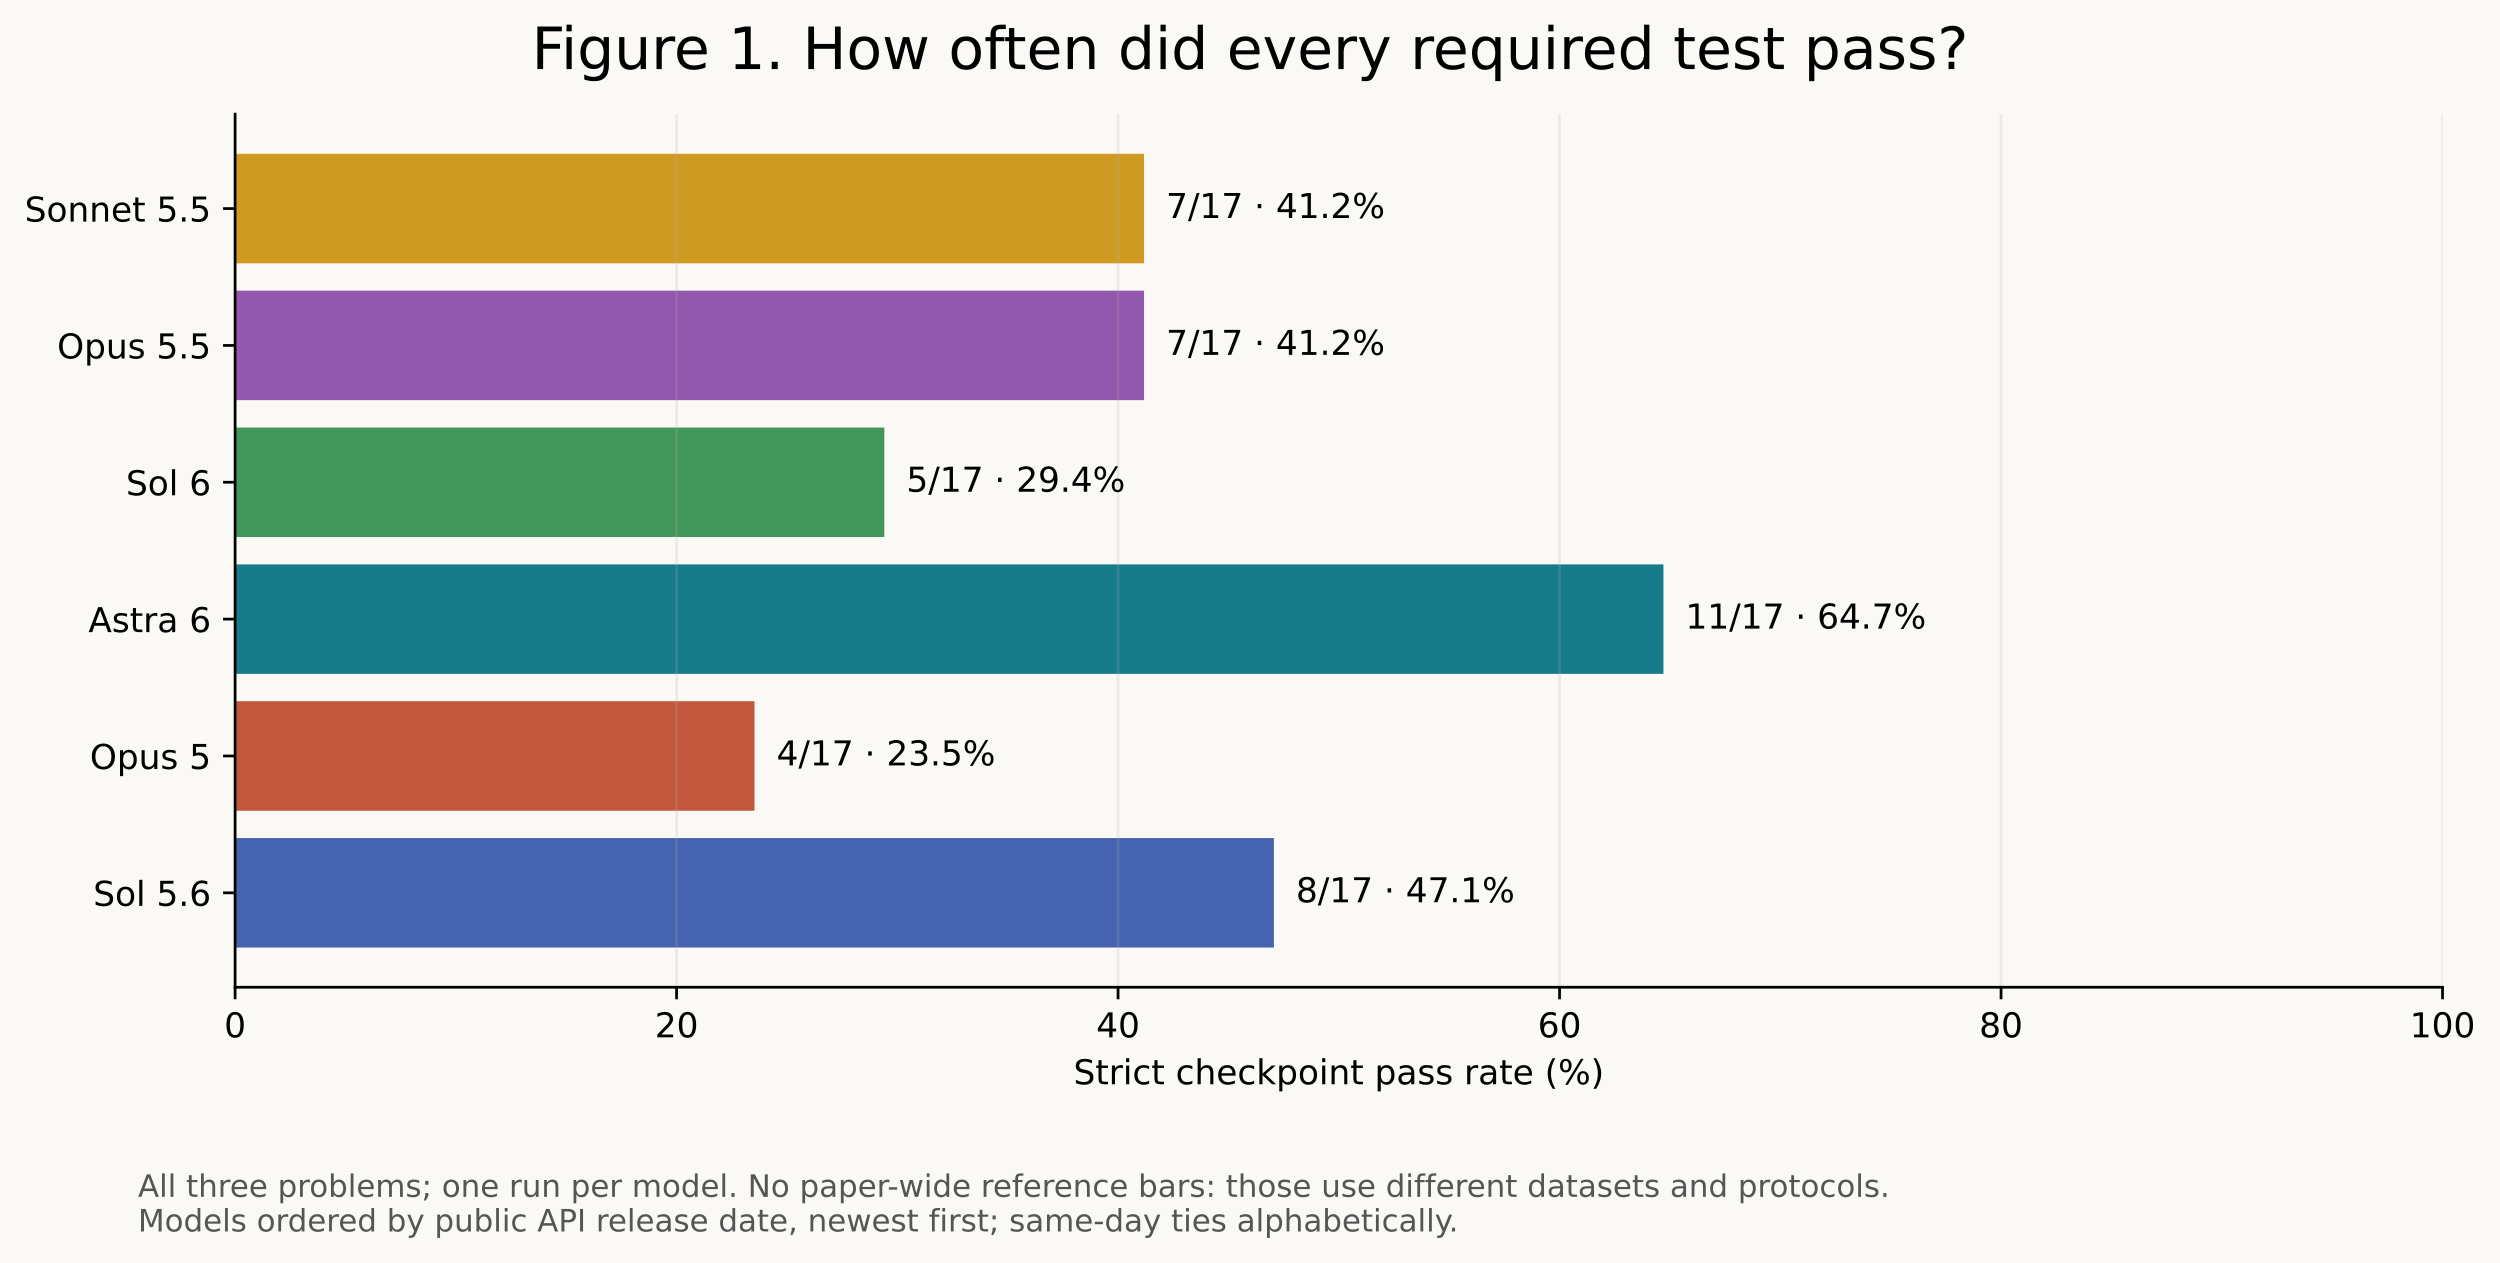
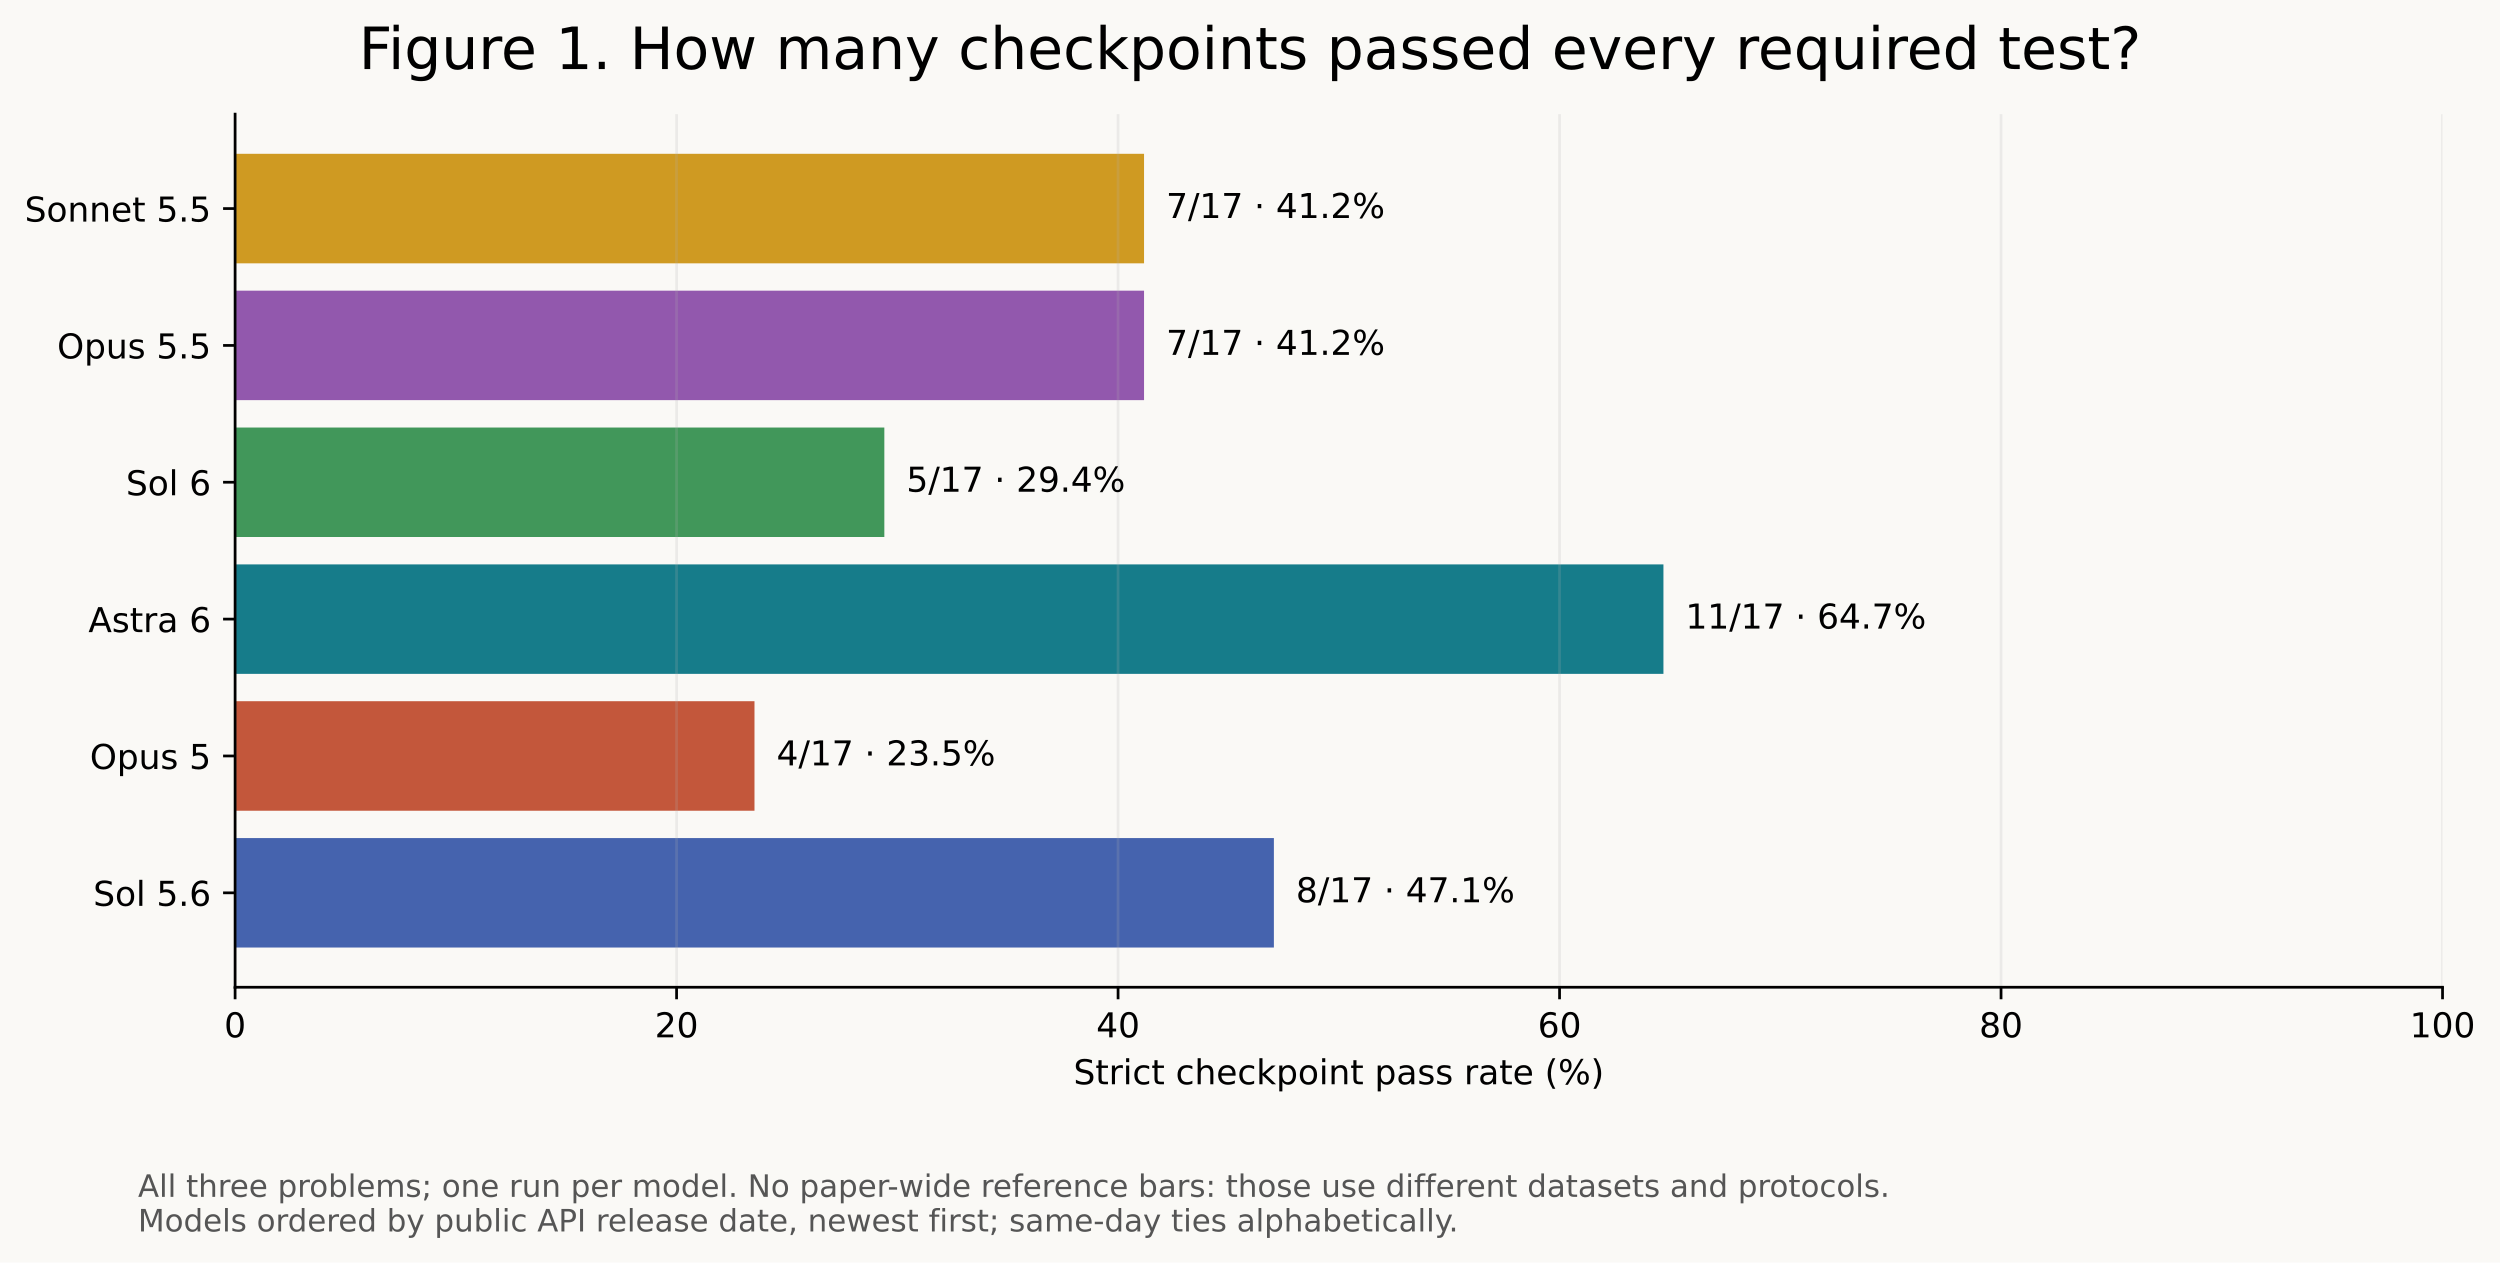
<svg xmlns="http://www.w3.org/2000/svg" xmlns:xlink="http://www.w3.org/1999/xlink" width="728.4pt" height="367.871pt" viewBox="0 0 728.4 367.871" version="1.1">
  <defs>
    <style type="text/css">*{stroke-linejoin: round; stroke-linecap: butt}</style>
  </defs>
  <g id="figure_1">
    <g id="patch_1">
      <path d="M 0 367.871  L 728.4 367.871  L 728.4 0  L 0 0  z " style="fill: #faf9f6" />
    </g>
    <g id="axes_1">
      <g id="patch_2">
        <path d="M 68.497 287.643  L 711.656 287.643  L 711.656 33.253  L 68.497 33.253  z " style="fill: #faf9f6" />
      </g>
      <g id="patch_3">
-         <path d="M 68.497 44.816  L 333.327 44.816  L 333.327 76.715  L 68.497 76.715  z " clip-path="url(#p269c69a6f6)" style="fill: #cf9a22" />
+         <path d="M 68.497 44.816  L 333.327 44.816  L 333.327 76.715  L 68.497 76.715  z " clip-path="url(#pd14f318ac5)" style="fill: #cf9a22" />
      </g>
      <g id="patch_4">
-         <path d="M 68.497 84.69  L 333.327 84.69  L 333.327 116.588  L 68.497 116.588  z " clip-path="url(#p269c69a6f6)" style="fill: #9258ad" />
+         <path d="M 68.497 84.69  L 333.327 84.69  L 333.327 116.588  L 68.497 116.588  z " clip-path="url(#pd14f318ac5)" style="fill: #9258ad" />
      </g>
      <g id="patch_5">
-         <path d="M 68.497 124.563  L 257.661 124.563  L 257.661 156.461  L 68.497 156.461  z " clip-path="url(#p269c69a6f6)" style="fill: #41975a" />
+         <path d="M 68.497 124.563  L 257.661 124.563  L 257.661 156.461  L 68.497 156.461  z " clip-path="url(#pd14f318ac5)" style="fill: #41975a" />
      </g>
      <g id="patch_6">
-         <path d="M 68.497 164.436  L 484.659 164.436  L 484.659 196.334  L 68.497 196.334  z " clip-path="url(#p269c69a6f6)" style="fill: #167c8a" />
+         <path d="M 68.497 164.436  L 484.659 164.436  L 484.659 196.334  L 68.497 196.334  z " clip-path="url(#pd14f318ac5)" style="fill: #167c8a" />
      </g>
      <g id="patch_7">
-         <path d="M 68.497 204.309  L 219.828 204.309  L 219.828 236.207  L 68.497 236.207  z " clip-path="url(#p269c69a6f6)" style="fill: #c3573b" />
+         <path d="M 68.497 204.309  L 219.828 204.309  L 219.828 236.207  L 68.497 236.207  z " clip-path="url(#pd14f318ac5)" style="fill: #c3573b" />
      </g>
      <g id="patch_8">
-         <path d="M 68.497 244.182  L 371.16 244.182  L 371.16 276.08  L 68.497 276.08  z " clip-path="url(#p269c69a6f6)" style="fill: #4563ae" />
+         <path d="M 68.497 244.182  L 371.16 244.182  L 371.16 276.08  L 68.497 276.08  z " clip-path="url(#pd14f318ac5)" style="fill: #4563ae" />
      </g>
      <g id="matplotlib.axis_1">
        <g id="xtick_1">
          <g id="line2d_1">
-             <path d="M 68.497 287.643  L 68.497 33.253  " clip-path="url(#p269c69a6f6)" style="fill: none; stroke: #b0b0b0; stroke-opacity: 0.2; stroke-width: 0.8; stroke-linecap: square" />
+             <path d="M 68.497 287.643  L 68.497 33.253  " clip-path="url(#pd14f318ac5)" style="fill: none; stroke: #b0b0b0; stroke-opacity: 0.2; stroke-width: 0.8; stroke-linecap: square" />
          </g>
          <g id="line2d_2">
            <defs>
-               <path id="m40e14898c0" d="M 0 0  L 0 3.5  " style="stroke: #000000; stroke-width: 0.8" />
+               <path id="m56bfdabbe8" d="M 0 0  L 0 3.5  " style="stroke: #000000; stroke-width: 0.8" />
            </defs>
            <g>
-               <use xlink:href="#m40e14898c0" x="68.497" y="287.643" style="stroke: #000000; stroke-width: 0.8" />
+               <use xlink:href="#m56bfdabbe8" x="68.497" y="287.643" style="stroke: #000000; stroke-width: 0.8" />
            </g>
          </g>
          <g id="text_1">
            <text style="font-size: 10px; font-family: 'DejaVu Sans'; text-anchor: middle" x="68.497" y="302.242" transform="rotate(-0 68.49688 302.2417)">0</text>
          </g>
        </g>
        <g id="xtick_2">
          <g id="line2d_3">
-             <path d="M 197.129 287.643  L 197.129 33.253  " clip-path="url(#p269c69a6f6)" style="fill: none; stroke: #b0b0b0; stroke-opacity: 0.2; stroke-width: 0.8; stroke-linecap: square" />
+             <path d="M 197.129 287.643  L 197.129 33.253  " clip-path="url(#pd14f318ac5)" style="fill: none; stroke: #b0b0b0; stroke-opacity: 0.2; stroke-width: 0.8; stroke-linecap: square" />
          </g>
          <g id="line2d_4">
            <g>
-               <use xlink:href="#m40e14898c0" x="197.129" y="287.643" style="stroke: #000000; stroke-width: 0.8" />
+               <use xlink:href="#m56bfdabbe8" x="197.129" y="287.643" style="stroke: #000000; stroke-width: 0.8" />
            </g>
          </g>
          <g id="text_2">
            <text style="font-size: 10px; font-family: 'DejaVu Sans'; text-anchor: middle" x="197.129" y="302.242" transform="rotate(-0 197.1287 302.2417)">20</text>
          </g>
        </g>
        <g id="xtick_3">
          <g id="line2d_5">
-             <path d="M 325.76 287.643  L 325.76 33.253  " clip-path="url(#p269c69a6f6)" style="fill: none; stroke: #b0b0b0; stroke-opacity: 0.2; stroke-width: 0.8; stroke-linecap: square" />
+             <path d="M 325.76 287.643  L 325.76 33.253  " clip-path="url(#pd14f318ac5)" style="fill: none; stroke: #b0b0b0; stroke-opacity: 0.2; stroke-width: 0.8; stroke-linecap: square" />
          </g>
          <g id="line2d_6">
            <g>
-               <use xlink:href="#m40e14898c0" x="325.76" y="287.643" style="stroke: #000000; stroke-width: 0.8" />
+               <use xlink:href="#m56bfdabbe8" x="325.76" y="287.643" style="stroke: #000000; stroke-width: 0.8" />
            </g>
          </g>
          <g id="text_3">
            <text style="font-size: 10px; font-family: 'DejaVu Sans'; text-anchor: middle" x="325.76" y="302.242" transform="rotate(-0 325.7604 302.2417)">40</text>
          </g>
        </g>
        <g id="xtick_4">
          <g id="line2d_7">
-             <path d="M 454.392 287.643  L 454.392 33.253  " clip-path="url(#p269c69a6f6)" style="fill: none; stroke: #b0b0b0; stroke-opacity: 0.2; stroke-width: 0.8; stroke-linecap: square" />
+             <path d="M 454.392 287.643  L 454.392 33.253  " clip-path="url(#pd14f318ac5)" style="fill: none; stroke: #b0b0b0; stroke-opacity: 0.2; stroke-width: 0.8; stroke-linecap: square" />
          </g>
          <g id="line2d_8">
            <g>
-               <use xlink:href="#m40e14898c0" x="454.392" y="287.643" style="stroke: #000000; stroke-width: 0.8" />
+               <use xlink:href="#m56bfdabbe8" x="454.392" y="287.643" style="stroke: #000000; stroke-width: 0.8" />
            </g>
          </g>
          <g id="text_4">
            <text style="font-size: 10px; font-family: 'DejaVu Sans'; text-anchor: middle" x="454.392" y="302.242" transform="rotate(-0 454.3922 302.2417)">60</text>
          </g>
        </g>
        <g id="xtick_5">
          <g id="line2d_9">
-             <path d="M 583.024 287.643  L 583.024 33.253  " clip-path="url(#p269c69a6f6)" style="fill: none; stroke: #b0b0b0; stroke-opacity: 0.2; stroke-width: 0.8; stroke-linecap: square" />
+             <path d="M 583.024 287.643  L 583.024 33.253  " clip-path="url(#pd14f318ac5)" style="fill: none; stroke: #b0b0b0; stroke-opacity: 0.2; stroke-width: 0.8; stroke-linecap: square" />
          </g>
          <g id="line2d_10">
            <g>
-               <use xlink:href="#m40e14898c0" x="583.024" y="287.643" style="stroke: #000000; stroke-width: 0.8" />
+               <use xlink:href="#m56bfdabbe8" x="583.024" y="287.643" style="stroke: #000000; stroke-width: 0.8" />
            </g>
          </g>
          <g id="text_5">
            <text style="font-size: 10px; font-family: 'DejaVu Sans'; text-anchor: middle" x="583.024" y="302.242" transform="rotate(-0 583.024 302.2417)">80</text>
          </g>
        </g>
        <g id="xtick_6">
          <g id="line2d_11">
-             <path d="M 711.656 287.643  L 711.656 33.253  " clip-path="url(#p269c69a6f6)" style="fill: none; stroke: #b0b0b0; stroke-opacity: 0.2; stroke-width: 0.8; stroke-linecap: square" />
+             <path d="M 711.656 287.643  L 711.656 33.253  " clip-path="url(#pd14f318ac5)" style="fill: none; stroke: #b0b0b0; stroke-opacity: 0.2; stroke-width: 0.8; stroke-linecap: square" />
          </g>
          <g id="line2d_12">
            <g>
-               <use xlink:href="#m40e14898c0" x="711.656" y="287.643" style="stroke: #000000; stroke-width: 0.8" />
+               <use xlink:href="#m56bfdabbe8" x="711.656" y="287.643" style="stroke: #000000; stroke-width: 0.8" />
            </g>
          </g>
          <g id="text_6">
            <text style="font-size: 10px; font-family: 'DejaVu Sans'; text-anchor: middle" x="711.656" y="302.242" transform="rotate(-0 711.6558 302.2417)">100</text>
          </g>
        </g>
        <g id="text_7">
          <text style="font-size: 10px; font-family: 'DejaVu Sans'; text-anchor: middle" x="390.076" y="315.92" transform="rotate(-0 390.0763 315.9198)">Strict checkpoint pass rate (%)</text>
        </g>
      </g>
      <g id="matplotlib.axis_2">
        <g id="ytick_1">
          <g id="line2d_13">
            <defs>
-               <path id="mb9a17921fe" d="M 0 0  L -3.5 0  " style="stroke: #000000; stroke-width: 0.8" />
+               <path id="mbaab5c2772" d="M 0 0  L -3.5 0  " style="stroke: #000000; stroke-width: 0.8" />
            </defs>
            <g>
-               <use xlink:href="#mb9a17921fe" x="68.497" y="60.766" style="stroke: #000000; stroke-width: 0.8" />
+               <use xlink:href="#mbaab5c2772" x="68.497" y="60.766" style="stroke: #000000; stroke-width: 0.8" />
            </g>
          </g>
          <g id="text_8">
            <text style="font-size: 10px; font-family: 'DejaVu Sans'; text-anchor: end" x="61.497" y="64.565" transform="rotate(-0 61.49688 64.56491)">Sonnet 5.5</text>
          </g>
        </g>
        <g id="ytick_2">
          <g id="line2d_14">
            <g>
-               <use xlink:href="#mb9a17921fe" x="68.497" y="100.639" style="stroke: #000000; stroke-width: 0.8" />
+               <use xlink:href="#mbaab5c2772" x="68.497" y="100.639" style="stroke: #000000; stroke-width: 0.8" />
            </g>
          </g>
          <g id="text_9">
            <text style="font-size: 10px; font-family: 'DejaVu Sans'; text-anchor: end" x="61.497" y="104.438" transform="rotate(-0 61.49688 104.4379)">Opus 5.5</text>
          </g>
        </g>
        <g id="ytick_3">
          <g id="line2d_15">
            <g>
-               <use xlink:href="#mb9a17921fe" x="68.497" y="140.512" style="stroke: #000000; stroke-width: 0.8" />
+               <use xlink:href="#mbaab5c2772" x="68.497" y="140.512" style="stroke: #000000; stroke-width: 0.8" />
            </g>
          </g>
          <g id="text_10">
            <text style="font-size: 10px; font-family: 'DejaVu Sans'; text-anchor: end" x="61.497" y="144.311" transform="rotate(-0 61.49688 144.311)">Sol 6</text>
          </g>
        </g>
        <g id="ytick_4">
          <g id="line2d_16">
            <g>
-               <use xlink:href="#mb9a17921fe" x="68.497" y="180.385" style="stroke: #000000; stroke-width: 0.8" />
+               <use xlink:href="#mbaab5c2772" x="68.497" y="180.385" style="stroke: #000000; stroke-width: 0.8" />
            </g>
          </g>
          <g id="text_11">
            <text style="font-size: 10px; font-family: 'DejaVu Sans'; text-anchor: end" x="61.497" y="184.184" transform="rotate(-0 61.49688 184.184)">Astra 6</text>
          </g>
        </g>
        <g id="ytick_5">
          <g id="line2d_17">
            <g>
-               <use xlink:href="#mb9a17921fe" x="68.497" y="220.258" style="stroke: #000000; stroke-width: 0.8" />
+               <use xlink:href="#mbaab5c2772" x="68.497" y="220.258" style="stroke: #000000; stroke-width: 0.8" />
            </g>
          </g>
          <g id="text_12">
            <text style="font-size: 10px; font-family: 'DejaVu Sans'; text-anchor: end" x="61.497" y="224.057" transform="rotate(-0 61.49688 224.0571)">Opus 5</text>
          </g>
        </g>
        <g id="ytick_6">
          <g id="line2d_18">
            <g>
-               <use xlink:href="#mb9a17921fe" x="68.497" y="260.131" style="stroke: #000000; stroke-width: 0.8" />
+               <use xlink:href="#mbaab5c2772" x="68.497" y="260.131" style="stroke: #000000; stroke-width: 0.8" />
            </g>
          </g>
          <g id="text_13">
            <text style="font-size: 10px; font-family: 'DejaVu Sans'; text-anchor: end" x="61.497" y="263.93" transform="rotate(-0 61.49688 263.9301)">Sol 5.6</text>
          </g>
        </g>
      </g>
      <g id="patch_9">
        <path d="M 68.497 287.643  L 68.497 33.253  " style="fill: none; stroke: #000000; stroke-width: 0.8; stroke-linejoin: miter; stroke-linecap: square" />
      </g>
      <g id="patch_10">
        <path d="M 68.497 287.643  L 711.656 287.643  " style="fill: none; stroke: #000000; stroke-width: 0.8; stroke-linejoin: miter; stroke-linecap: square" />
      </g>
      <g id="text_14">
        <text style="font-size: 10px; font-family: 'DejaVu Sans'; text-anchor: start" x="339.759" y="63.525" transform="rotate(-0 339.7586 63.52506)">7/17 · 41.2%</text>
      </g>
      <g id="text_15">
        <text style="font-size: 10px; font-family: 'DejaVu Sans'; text-anchor: start" x="339.759" y="103.398" transform="rotate(-0 339.7586 103.3981)">7/17 · 41.2%</text>
      </g>
      <g id="text_16">
        <text style="font-size: 10px; font-family: 'DejaVu Sans'; text-anchor: start" x="264.093" y="143.271" transform="rotate(-0 264.0928 143.2711)">5/17 · 29.4%</text>
      </g>
      <g id="text_17">
        <text style="font-size: 10px; font-family: 'DejaVu Sans'; text-anchor: start" x="491.09" y="183.144" transform="rotate(-0 491.0901 183.1442)">11/17 · 64.7%</text>
      </g>
      <g id="text_18">
        <text style="font-size: 10px; font-family: 'DejaVu Sans'; text-anchor: start" x="226.26" y="223.017" transform="rotate(-0 226.26 223.0172)">4/17 · 23.5%</text>
      </g>
      <g id="text_19">
        <text style="font-size: 10px; font-family: 'DejaVu Sans'; text-anchor: start" x="377.591" y="262.89" transform="rotate(-0 377.5915 262.8902)">8/17 · 47.1%</text>
      </g>
    </g>
    <g id="text_20">
-       <text style="font-size: 17px; font-family: 'DejaVu Sans'; text-anchor: middle" x="364.2" y="20.117" transform="rotate(-0 364.1998 20.11734)">Figure 1. How often did every required test pass?</text>
+       <text style="font-size: 17px; font-family: 'DejaVu Sans'; text-anchor: middle" x="364.2" y="20.117" transform="rotate(-0 364.1998 20.11734)">Figure 1. How many checkpoints passed every required test?</text>
    </g>
    <g id="text_21">
      <text style="font-size: 9px; font-family: 'DejaVu Sans'; fill: #555555" transform="translate(40.19976 348.7217)">All three problems; one run per model. No paper-wide reference bars: those use different datasets and protocols.</text>
      <text style="font-size: 9px; font-family: 'DejaVu Sans'; fill: #555555" transform="translate(40.19976 358.7998)">Models ordered by public API release date, newest first; same-day ties alphabetically.</text>
    </g>
  </g>
  <defs>
-     <clipPath id="p269c69a6f6">
+     <clipPath id="pd14f318ac5">
      <rect x="68.497" y="33.253" width="643.159" height="254.39" />
    </clipPath>
  </defs>
</svg>
